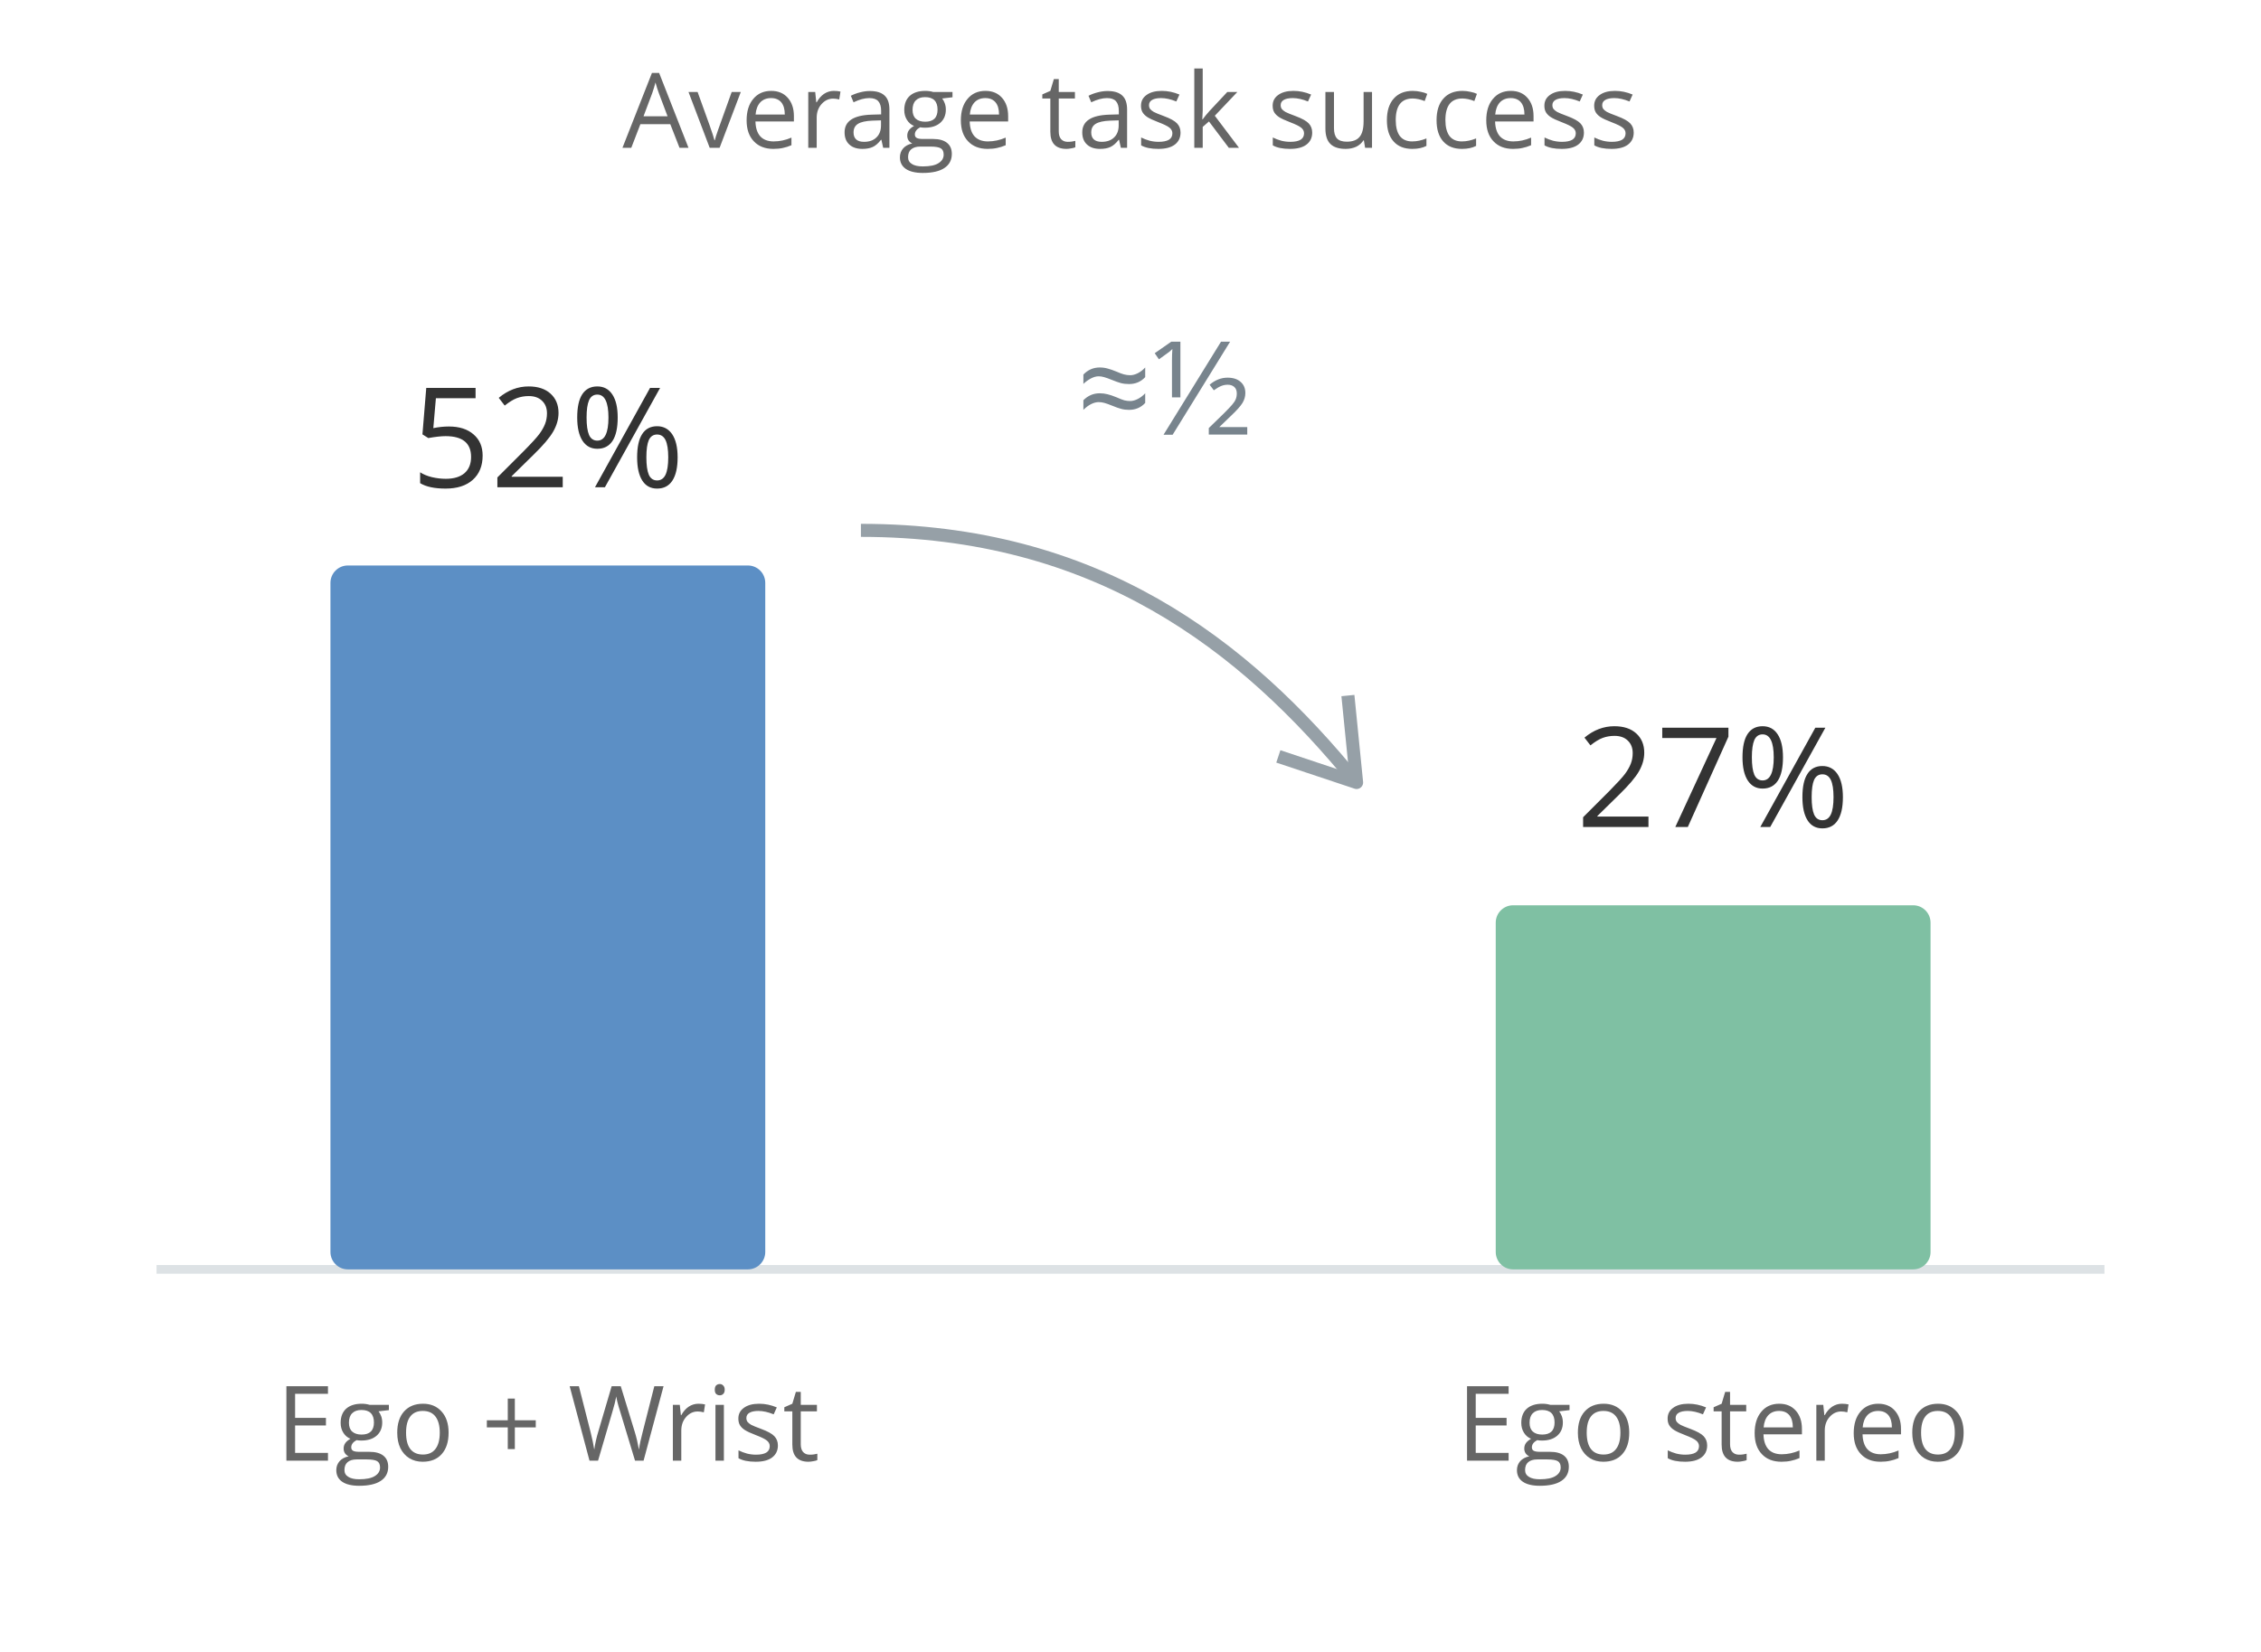
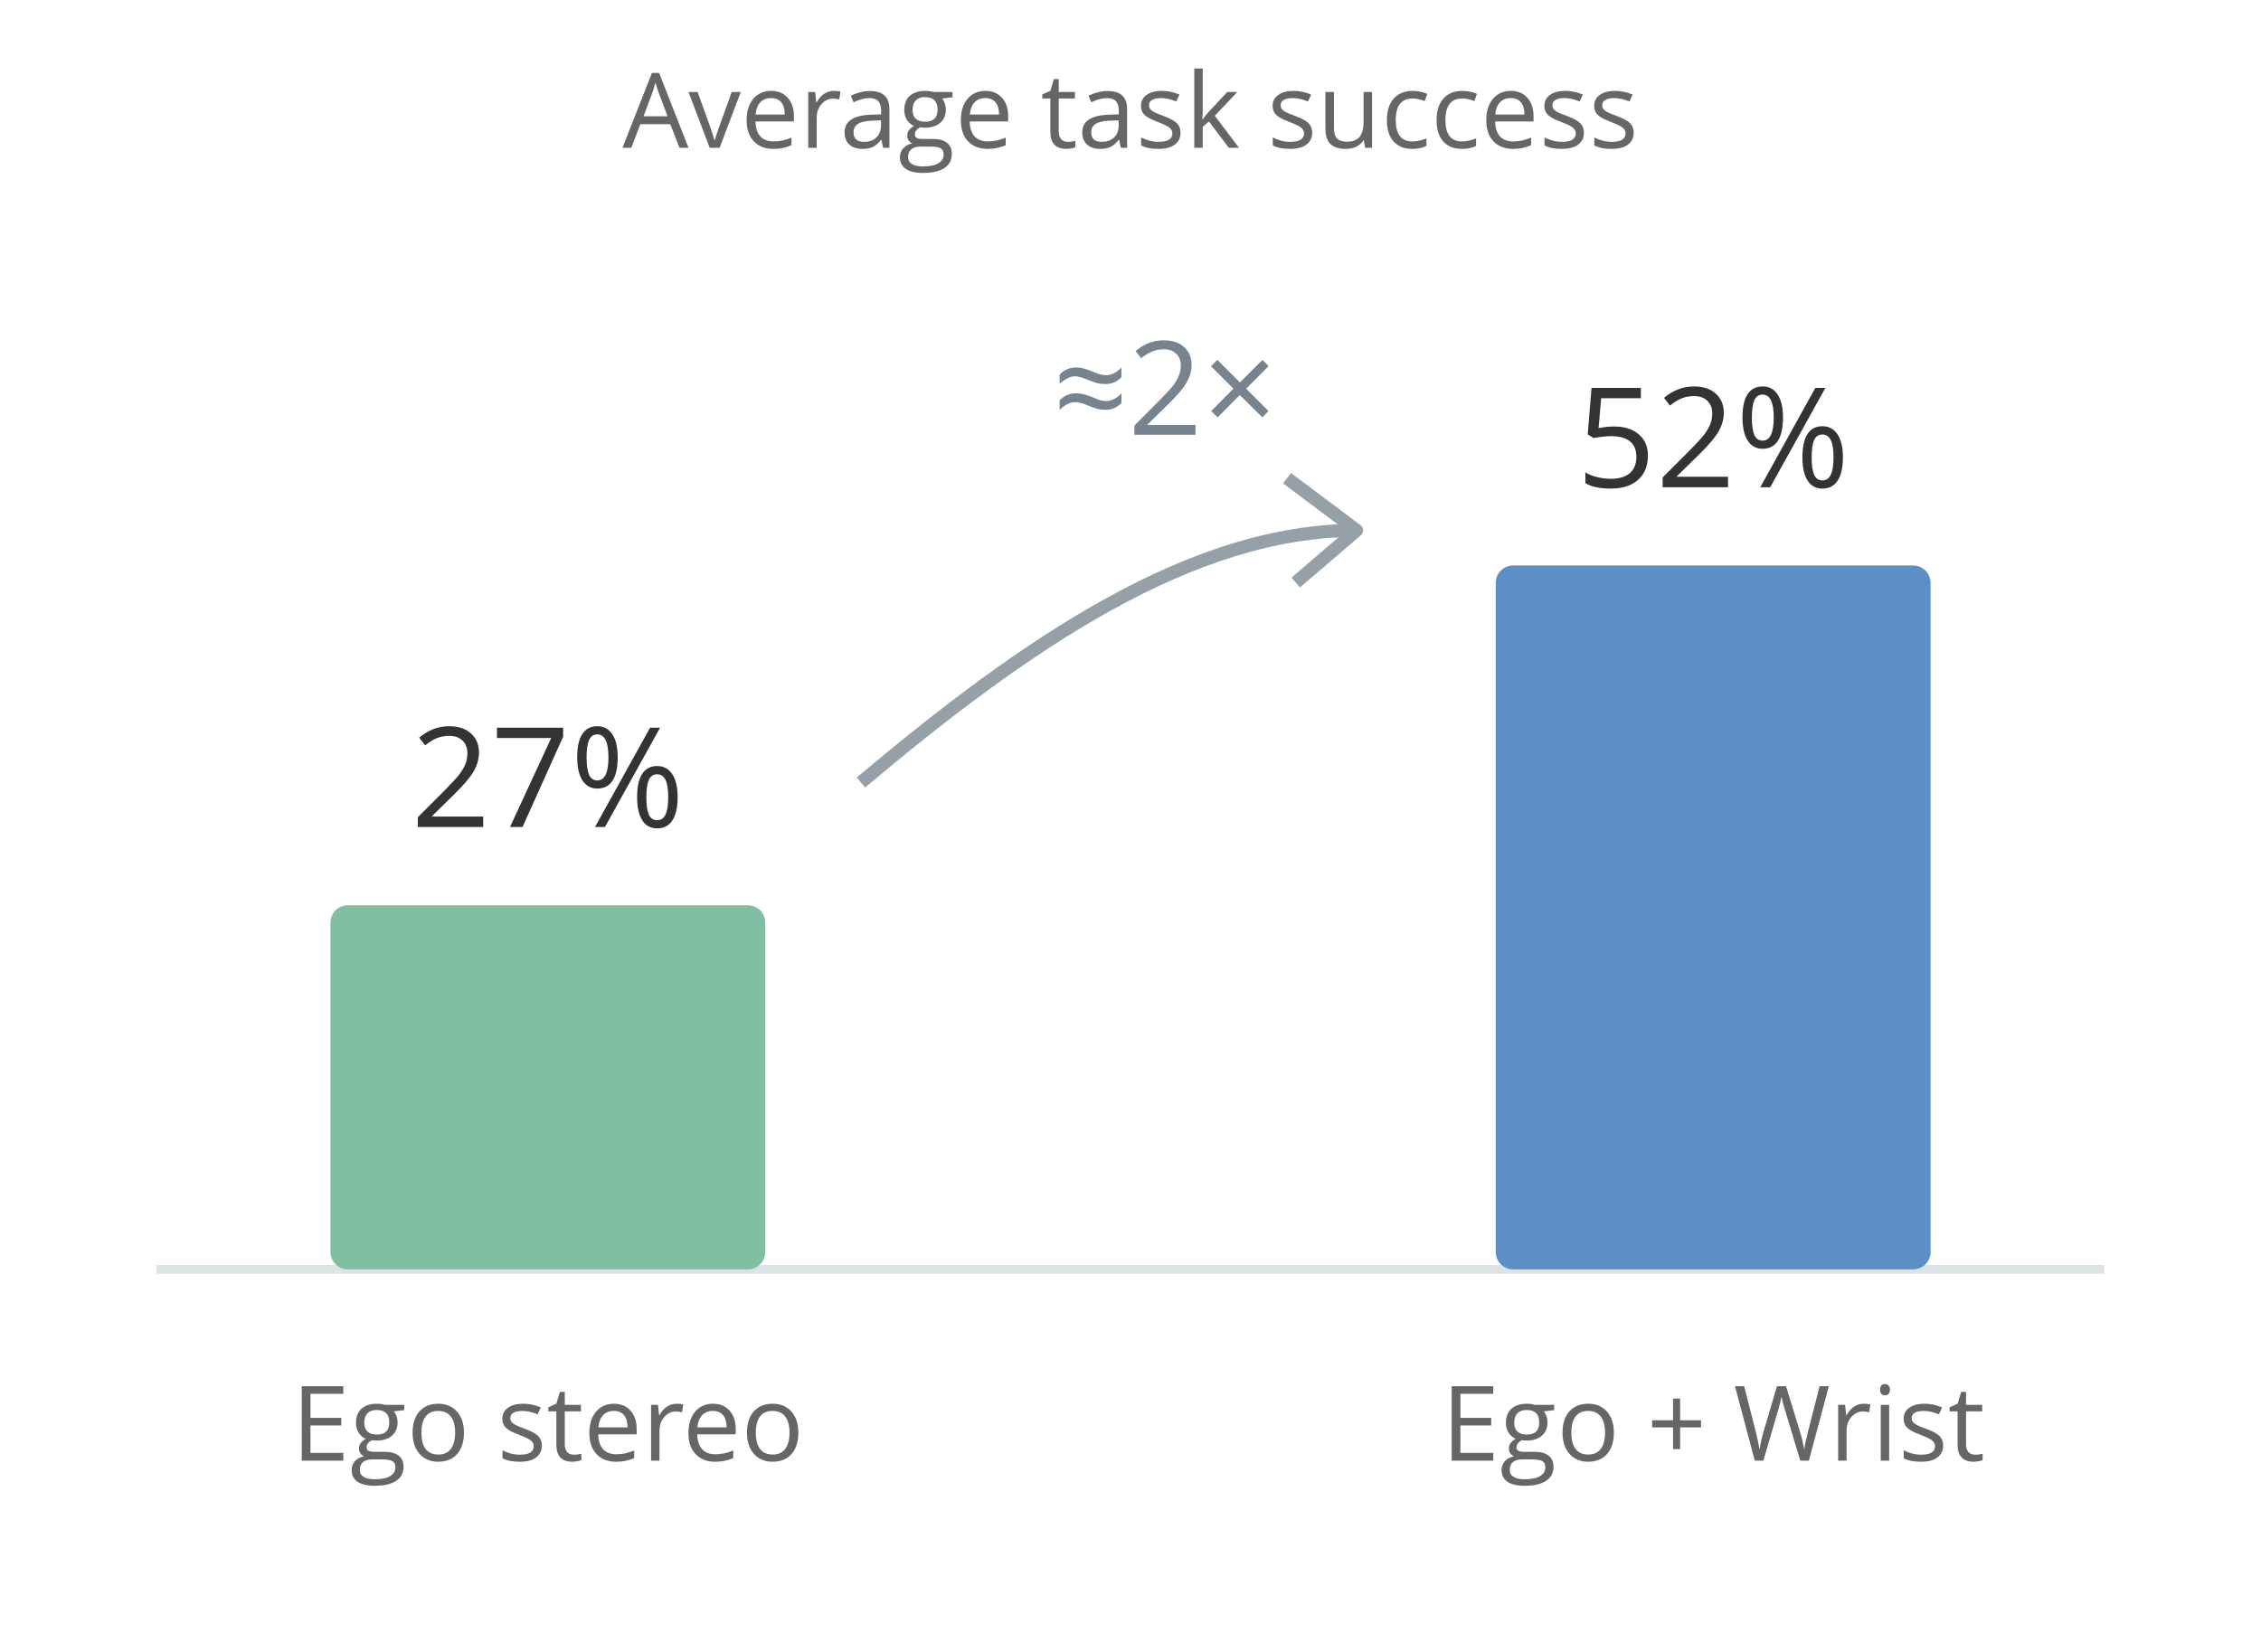
<svg xmlns="http://www.w3.org/2000/svg" width="260" height="190" viewBox="0 0 260 190" role="img" aria-labelledby="title desc">
  <style>text{font-family:"Avenir Next",Avenir,"Open Sans",sans-serif;fill:#666;font-size:12px}.value{fill:#333;font-size:16px;font-weight:500}</style>
  <text x="130" y="17" text-anchor="middle">Average task success</text>
  <line x1="18" y1="146" x2="242" y2="146" stroke="#dde2e5" />
-   <rect x="38" y="65.04" width="50" height="80.96" rx="2" fill="#5c8fc5" />
-   <rect x="172" y="104.122" width="50" height="41.878" rx="2" fill="#7fc0a3" />
-   <text class="value" x="63" y="56.04" text-anchor="middle">52%</text>
-   <text class="value" x="197" y="95.122" text-anchor="middle">27%</text>
-   <path d="M99 61C126 61 143 74 156 90" fill="none" stroke="#96a0a7" stroke-width="1.5" />
-   <path d="M147 87L156 90L155 80" fill="none" stroke="#96a0a7" stroke-width="1.5" stroke-linejoin="round" />
-   <text x="134" y="50" text-anchor="middle" style="font-size:15px;fill:#78848d">≈½</text>
-   <text x="63" y="168" text-anchor="middle">Ego + Wrist</text>
-   <text x="197" y="168" text-anchor="middle">Ego stereo</text>
+   <rect x="172" y="65.04" width="50" height="80.96" rx="2" fill="#5c8fc5" />
+   <rect x="38" y="104.122" width="50" height="41.878" rx="2" fill="#7fc0a3" />
+   <text class="value" x="197" y="56.04" text-anchor="middle">52%</text>
+   <text class="value" x="63" y="95.122" text-anchor="middle">27%</text>
+   <path d="M99 90C118 74 137 61 156 61" fill="none" stroke="#96a0a7" stroke-width="1.5" />
+   <path d="M148 55L156 61L149 67" fill="none" stroke="#96a0a7" stroke-width="1.5" stroke-linejoin="round" />
+   <text x="134" y="50" text-anchor="middle" style="font-size:15px;fill:#78848d">≈2×</text>
+   <text x="197" y="168" text-anchor="middle">Ego + Wrist</text>
+   <text x="63" y="168" text-anchor="middle">Ego stereo</text>
</svg>
